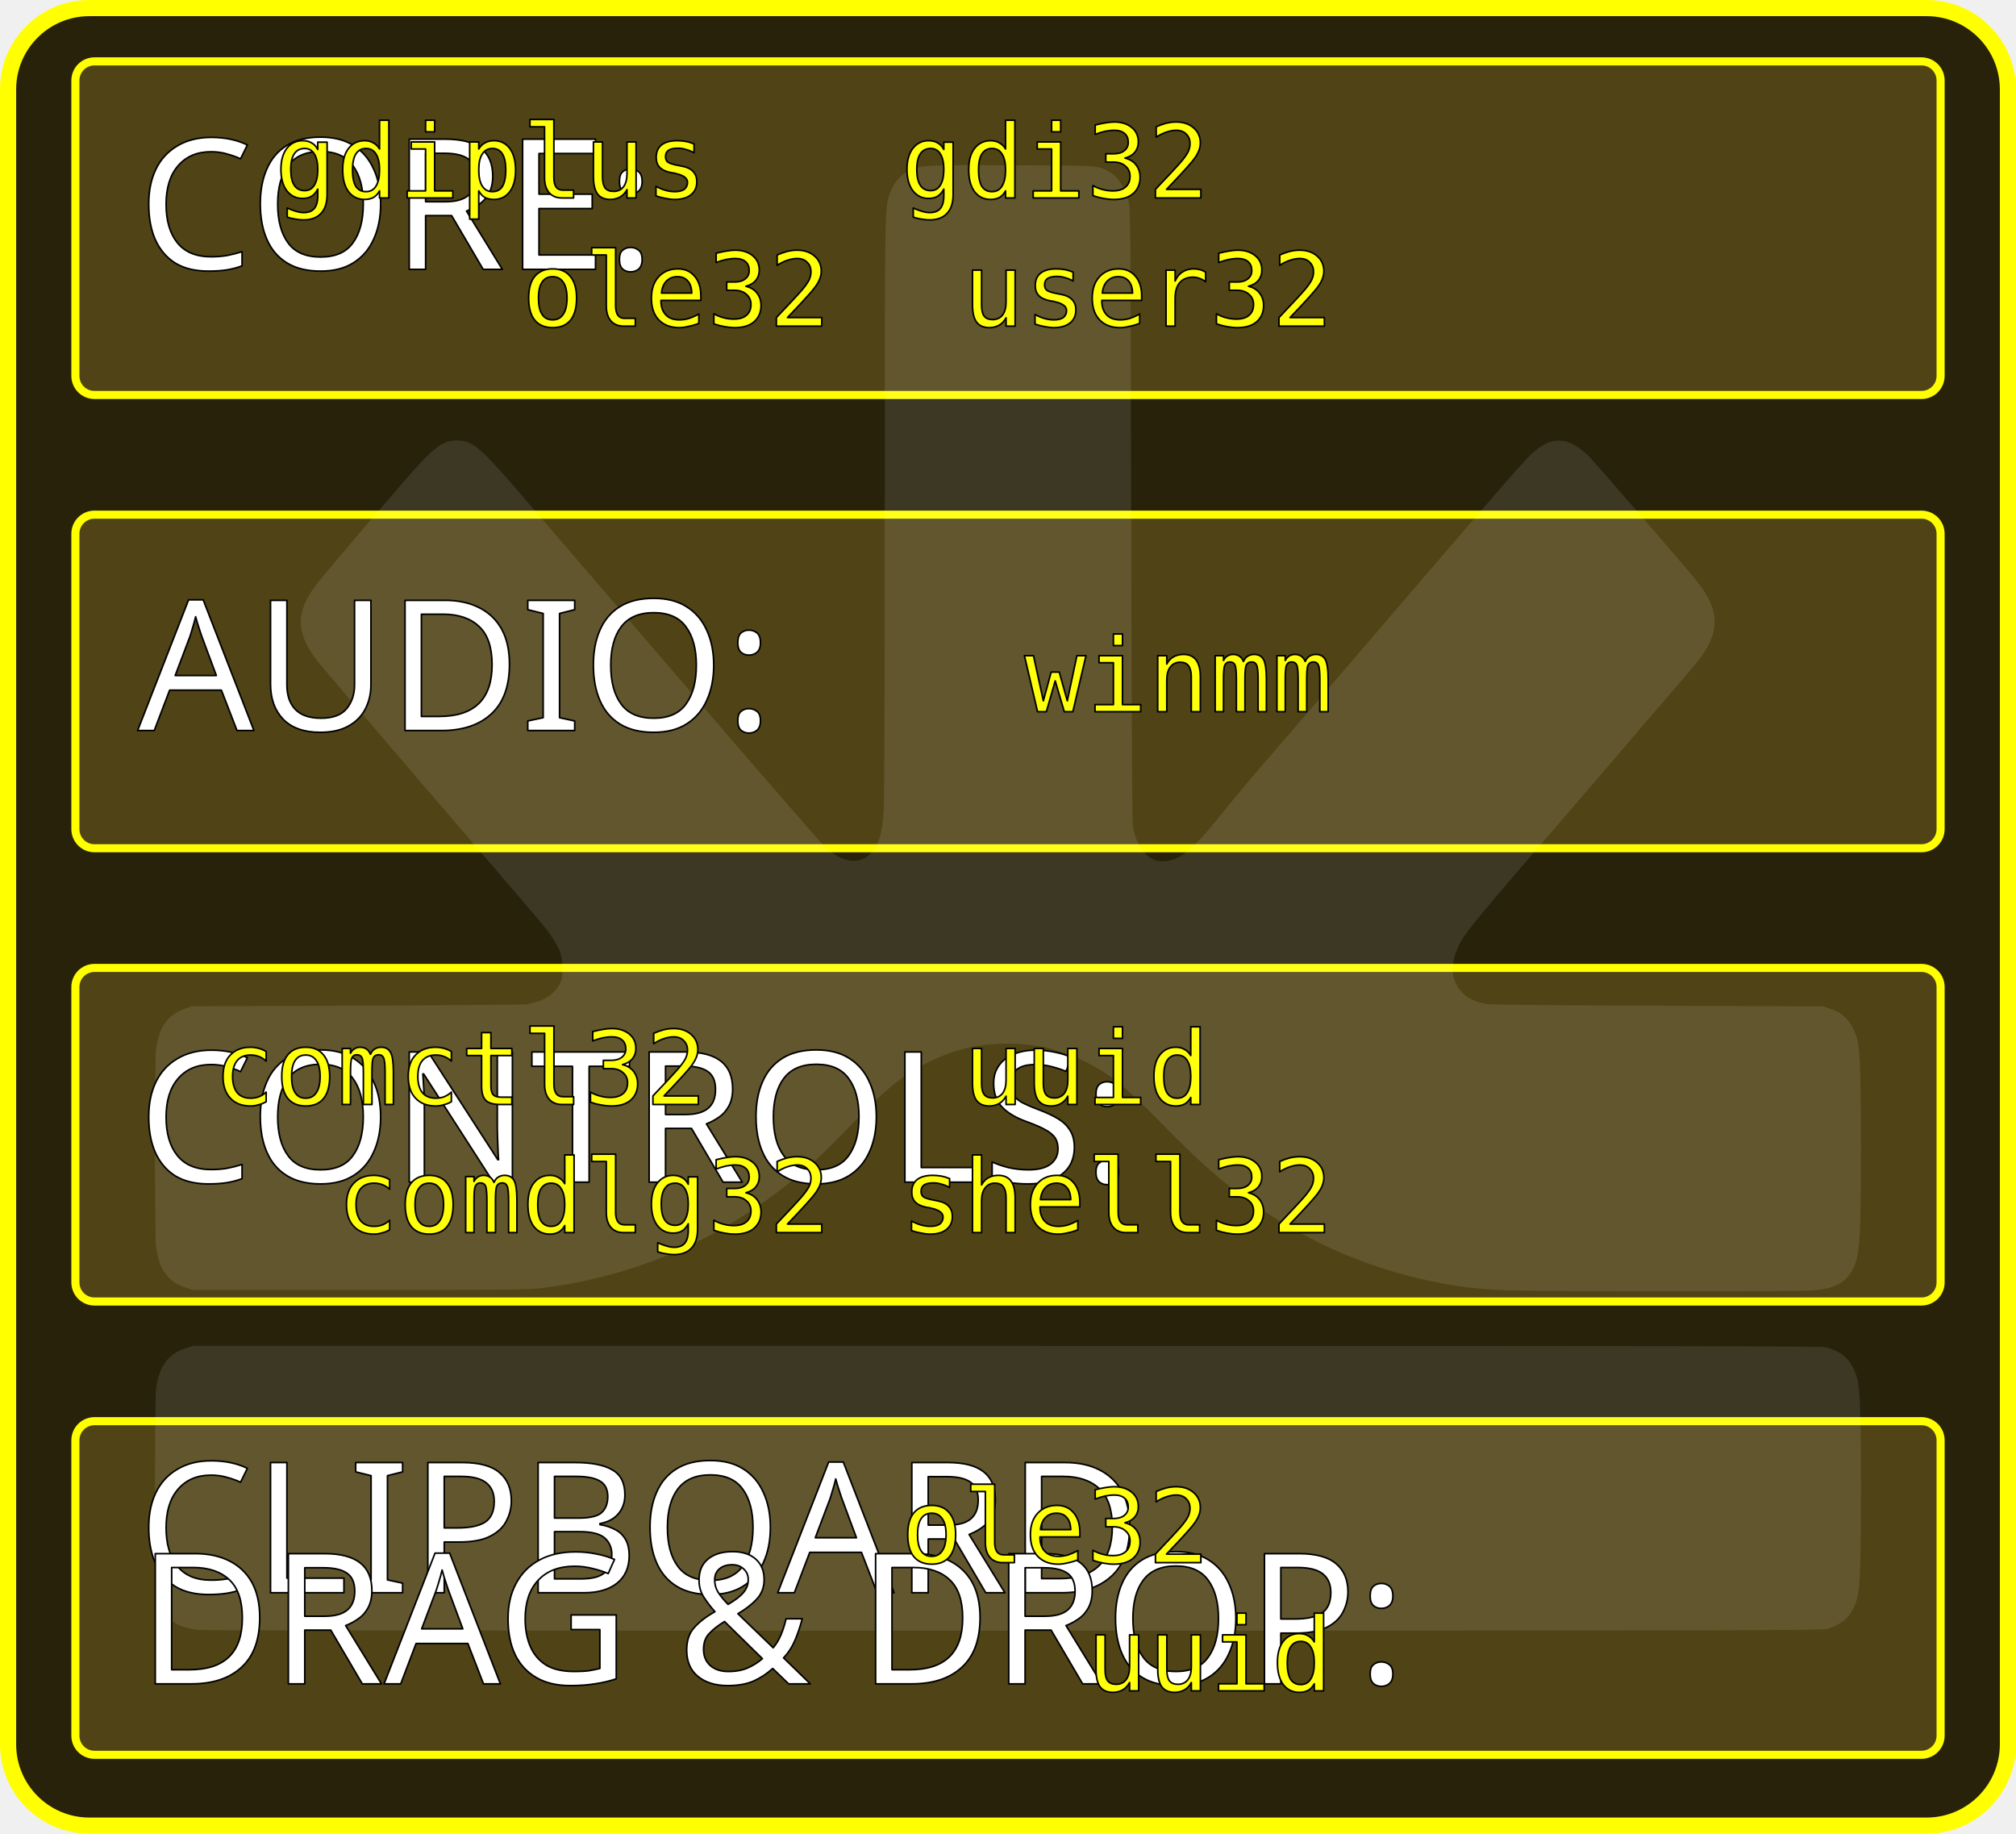
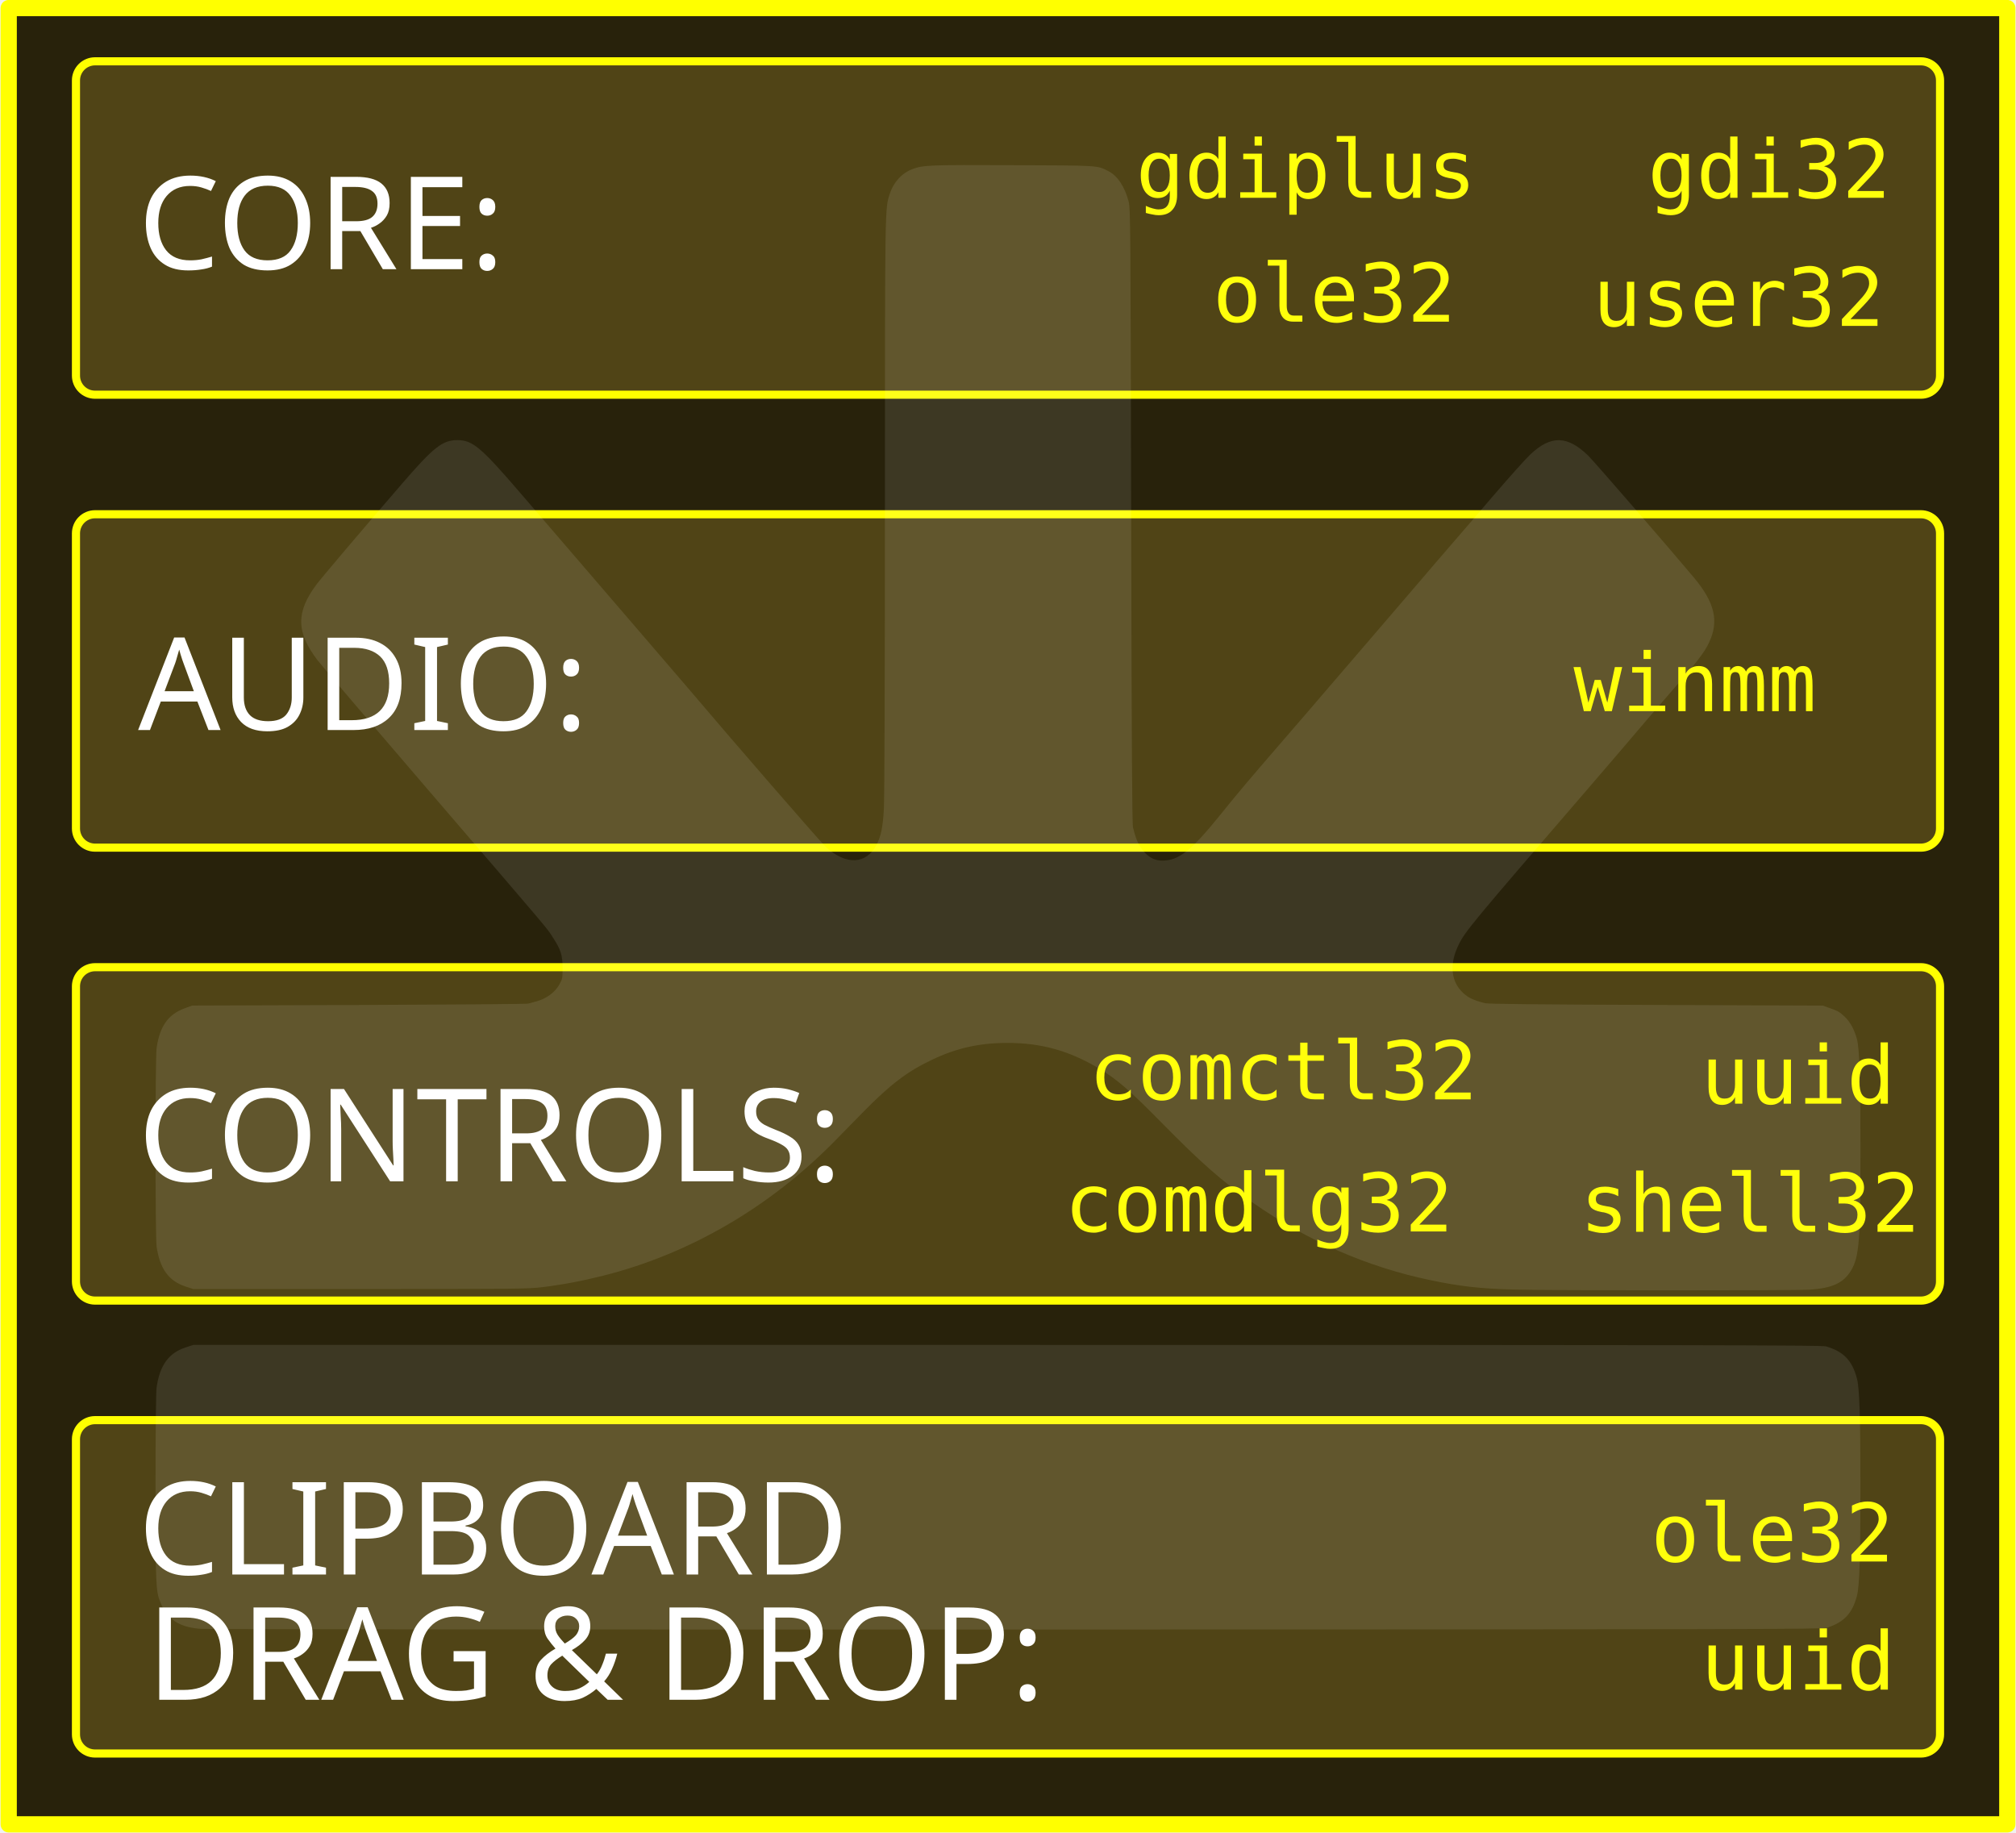
- <svg xmlns="http://www.w3.org/2000/svg" width="471.824" height="429.106" viewBox="0 0 124.837 113.534" version="1.1" id="svg1" xml:space="preserve">
-   <defs id="defs1" />
-   <g id="layer1" transform="translate(-43.61578,-62.72105)">
-     <rect style="fill:#28220b;fill-opacity:1;stroke:#ffff00;stroke-width:1;stroke-linecap:round;stroke-linejoin:round;stroke-dasharray:none;stroke-opacity:1" id="rect1" width="123.837" height="112.534" x="44.116" y="63.221" ry="5.037" />
-     <path id="rect2" d="M 49.469,66.521 H 162.599 c 0.656,0 1.185,0.529 1.185,1.185 v 18.285 c 0,0.657 -0.529,1.185 -1.185,1.185 H 49.469 c -0.657,0 -1.185,-0.529 -1.185,-1.185 V 67.706 c 0,-0.657 0.529,-1.185 1.185,-1.185 z m 0,28.064 H 162.599 c 0.656,0 1.185,0.529 1.185,1.185 V 114.055 c 0,0.656 -0.529,1.185 -1.185,1.185 H 49.469 c -0.657,0 -1.185,-0.529 -1.185,-1.185 V 95.77 c 0,-0.657 0.529,-1.185 1.185,-1.185 z m 0,28.064 H 162.599 c 0.656,0 1.185,0.529 1.185,1.185 v 18.285 c 0,0.656 -0.529,1.185 -1.185,1.185 H 49.469 c -0.657,0 -1.185,-0.529 -1.185,-1.185 v -18.285 c 0,-0.656 0.529,-1.185 1.185,-1.185 z m 0,28.064 H 162.599 c 0.656,0 1.185,0.529 1.185,1.185 v 18.285 c 0,0.657 -0.529,1.185 -1.185,1.185 H 49.469 c -0.657,0 -1.185,-0.529 -1.185,-1.185 v -18.285 c 0,-0.657 0.529,-1.185 1.185,-1.185 z" style="fill:#504416;fill-opacity:1;stroke:#ffff00;stroke-width:0.5;stroke-linecap:round;stroke-linejoin:round;stroke-dasharray:none;stroke-opacity:1" />
-     <path style="fill:#ffffff;fill-opacity:0.1;stroke-width:0.048" d="m 56.034,163.644 c -1.363,-0.1 -2.099,-0.584 -2.527,-1.663 -0.277,-0.699 -0.293,-1.078 -0.292,-7.116 5.36e-4,-3.476 0.026,-5.912 0.065,-6.18 0.199,-1.373 0.748,-2.132 1.795,-2.477 l 0.479,-0.158 h 50.419 c 43.405,0 50.463,0.013 50.739,0.091 1.088,0.31 1.632,0.874 1.925,1.997 0.159,0.61 0.216,2.386 0.216,6.726 0,4.34 -0.057,6.116 -0.216,6.726 -0.286,1.098 -0.799,1.644 -1.861,1.985 -0.293,0.094 -4.615,0.103 -50.194,0.11 -27.431,0.004 -50.177,-0.015 -50.547,-0.042 z m 81.253,-21.026 c -2.048,-0.061 -3.231,-0.195 -5.049,-0.573 -3.95,-0.821 -7.615,-2.421 -11.074,-4.832 -1.884,-1.314 -3.155,-2.43 -5.641,-4.959 -1.958,-1.991 -2.749,-2.673 -3.883,-3.349 -1.819,-1.083 -3.555,-1.566 -5.637,-1.567 -1.729,-8.6e-4 -3.169,0.322 -4.698,1.052 -1.526,0.73 -2.553,1.51 -4.221,3.208 -0.569,0.579 -1.362,1.387 -1.763,1.796 -4.035,4.113 -9.022,7.019 -14.351,8.361 -1.32,0.333 -2.497,0.555 -3.782,0.716 -0.863,0.108 -1.672,0.116 -11.282,0.116 H 55.553 l -0.479,-0.158 c -1.046,-0.344 -1.596,-1.103 -1.795,-2.477 -0.086,-0.595 -0.086,-11.702 0,-12.297 0.195,-1.347 0.719,-2.09 1.736,-2.461 l 0.473,-0.172 10.321,-0.036 c 5.677,-0.02 10.393,-0.058 10.481,-0.084 0.088,-0.027 0.29,-0.08 0.449,-0.119 0.662,-0.161 1.219,-0.562 1.508,-1.084 0.178,-0.321 0.19,-0.389 0.188,-1.017 -0.003,-0.794 -0.108,-1.119 -0.618,-1.904 -0.394,-0.606 0.107,-0.014 -7.72,-9.126 -3.531,-4.11 -6.606,-7.716 -6.835,-8.013 -1.339,-1.74 -1.359,-2.99 -0.074,-4.707 0.305,-0.408 2.849,-3.405 5.305,-6.25 1.946,-2.254 2.503,-2.692 3.421,-2.692 0.937,0 1.461,0.436 3.842,3.205 0.743,0.864 2.094,2.436 3.003,3.494 0.909,1.058 2.853,3.318 4.319,5.022 1.467,1.705 2.866,3.334 3.109,3.622 2.663,3.147 8.217,9.547 8.551,9.856 1.257,1.159 2.525,1.099 3.162,-0.15 0.263,-0.515 0.376,-1.072 0.441,-2.163 0.037,-0.637 0.063,-8.103 0.064,-18.751 0.003,-18.824 -0.003,-18.467 0.299,-19.391 0.238,-0.728 0.754,-1.292 1.407,-1.536 0.671,-0.251 1.034,-0.265 6.212,-0.244 5.419,0.022 5.221,0.009 5.932,0.372 0.563,0.287 1.014,0.967 1.253,1.889 0.111,0.427 0.118,1.368 0.155,19.456 0.029,14.19 0.058,19.085 0.114,19.316 0.187,0.767 0.364,1.154 0.702,1.527 0.325,0.36 0.676,0.528 1.107,0.53 1.025,0.004 1.799,-0.604 3.59,-2.822 1.213,-1.503 1.635,-2.003 3.941,-4.672 1.066,-1.234 2.138,-2.479 2.38,-2.766 0.243,-0.287 1.569,-1.831 2.946,-3.43 1.378,-1.599 2.847,-3.311 3.265,-3.804 0.418,-0.494 1.199,-1.402 1.734,-2.019 0.536,-0.617 1.752,-2.031 2.704,-3.142 0.952,-1.111 1.965,-2.242 2.252,-2.512 1.272,-1.196 2.291,-1.176 3.577,0.07 0.344,0.333 5.14,5.866 6.564,7.572 1.289,1.544 1.556,2.698 0.93,4.016 -0.317,0.667 -0.741,1.206 -2.865,3.643 -0.553,0.635 -1.272,1.471 -1.596,1.859 -0.325,0.388 -1.719,2.015 -3.099,3.616 -7.174,8.322 -7.537,8.761 -7.952,9.601 -0.55,1.113 -0.502,2.142 0.135,2.847 0.362,0.401 0.707,0.58 1.494,0.778 0.205,0.051 3.274,0.083 10.609,0.111 l 10.321,0.038 0.417,0.15 c 0.546,0.196 0.608,0.232 0.945,0.542 0.33,0.304 0.603,0.808 0.756,1.395 0.158,0.607 0.216,2.379 0.217,6.662 0.002,5.873 -0.071,6.815 -0.591,7.681 -0.454,0.755 -1.17,1.084 -2.545,1.17 -1.031,0.064 -16.225,0.058 -18.43,-0.007 z" id="path1" />
+ <svg xmlns="http://www.w3.org/2000/svg" version="1.2" viewBox="0 0 471.209 428.546" width="472" height="429">
+   <style>
+ 		tspan { white-space:pre } 
+ 		.s0 { fill: #28220b;stroke: #ffff00;stroke-linecap: round;stroke-linejoin: round;stroke-width: 3.8 } 
+ 		.s1 { fill: #504416;stroke: #ffff00;stroke-linecap: round;stroke-linejoin: round;stroke-width: 1.9 } 
+ 		.s2 { opacity: .1;fill: #ffffff } 
+ 		.t3 { font-size: 8px;fill: #ffffff;font-weight: 300;font-family: "AlanSans-Regular", "Alan Sans" } 
+ 		.t4 { font-size: 5px;fill: #ffff0b;font-family: "Consolas" } 
+ 	</style>
+   <g id="layer1">
+     <path id="rect1" class="s0" d="m1.89 1.89h467.43v424.77h-467.43z" />
+     <path id="rect2" class="s1" d="m22.09 14.34h427.02c2.48 0 4.48 2 4.48 4.48v69.02c0 2.47-2 4.47-4.48 4.47h-427.02c-2.47 0-4.47-2-4.47-4.47v-69.02c0-2.48 2-4.48 4.47-4.48zm0 105.93h427.02c2.48 0 4.48 2 4.48 4.48v69.01c0 2.48-2 4.48-4.48 4.48h-427.02c-2.47 0-4.47-2-4.47-4.48v-69.01c0-2.48 2-4.48 4.47-4.48zm0 105.93h427.02c2.48 0 4.48 2 4.48 4.47v69.02c0 2.48-2 4.48-4.48 4.48h-427.02c-2.47 0-4.47-2-4.47-4.48v-69.02c0-2.47 2-4.47 4.47-4.47zm0 105.93h427.02c2.48 0 4.48 2 4.48 4.47v69.02c0 2.48-2 4.48-4.48 4.48h-427.02c-2.47 0-4.47-2-4.47-4.48v-69.02c0-2.47 2-4.47 4.47-4.47z" />
+     <path id="path1" class="s2" d="m46.87 380.95c-5.14-0.38-7.92-2.21-9.54-6.28-1.04-2.64-1.1-4.07-1.1-26.86 0-13.12 0.1-22.32 0.25-23.33 0.75-5.18 2.82-8.05 6.77-9.35l1.81-0.59h190.31c163.84 0 190.48 0.05 191.52 0.34 4.11 1.17 6.16 3.3 7.27 7.54 0.6 2.3 0.81 9.01 0.81 25.39 0 16.38-0.21 23.08-0.81 25.39-1.09 4.14-3.02 6.2-7.03 7.49-1.11 0.35-17.42 0.39-189.46 0.41-103.54 0.02-189.4-0.05-190.8-0.15zm306.7-79.37c-7.73-0.23-12.19-0.73-19.05-2.16-14.91-3.1-28.75-9.14-41.8-18.24-7.12-4.96-11.91-9.17-21.3-18.72-7.39-7.51-10.37-10.09-14.65-12.64-6.87-4.09-13.42-5.91-21.28-5.91-6.53-0.01-11.96 1.21-17.73 3.97-5.76 2.75-9.64 5.7-15.94 12.11-2.14 2.19-5.14 5.24-6.65 6.78-15.23 15.53-34.05 26.49-54.17 31.56-4.98 1.25-9.42 2.1-14.28 2.7-3.25 0.41-6.31 0.44-42.58 0.44h-39.08l-1.81-0.59c-3.95-1.3-6.02-4.17-6.77-9.35-0.33-2.25-0.33-44.17 0-46.42 0.73-5.08 2.71-7.89 6.55-9.29l1.79-0.65 38.95-0.13c21.43-0.08 39.23-0.22 39.57-0.32 0.33-0.1 1.09-0.3 1.69-0.45 2.5-0.61 4.6-2.12 5.69-4.09 0.67-1.22 0.72-1.47 0.71-3.84-0.01-3-0.4-4.23-2.33-7.19-1.48-2.29 0.41-0.05-29.14-34.45-13.33-15.51-24.94-29.12-25.8-30.24-5.05-6.57-5.13-11.29-0.28-17.77 1.15-1.54 10.75-12.86 20.02-23.59 7.35-8.51 9.45-10.17 12.92-10.17 3.54 0 5.51 1.65 14.5 12.1 2.8 3.26 7.91 9.2 11.34 13.19 3.43 3.99 10.76 12.52 16.3 18.96 5.54 6.43 10.82 12.58 11.74 13.67 10.05 11.88 31.01 36.03 32.27 37.2 4.75 4.37 9.54 4.15 11.94-0.57 0.99-1.94 1.42-4.04 1.66-8.16 0.15-2.41 0.24-30.59 0.25-70.78 0.01-71.05-0.01-69.7 1.13-73.19 0.89-2.75 2.84-4.88 5.31-5.8 2.53-0.95 3.9-1 23.44-0.92 20.46 0.08 19.71 0.03 22.39 1.4 2.13 1.08 3.83 3.65 4.74 7.13 0.41 1.61 0.44 5.16 0.58 73.44 0.11 53.56 0.22 72.04 0.43 72.91 0.7 2.89 1.37 4.35 2.65 5.76 1.22 1.36 2.55 1.99 4.17 2 3.87 0.02 6.79-2.28 13.55-10.65 4.58-5.68 6.18-7.56 14.88-17.64 4.03-4.65 8.07-9.35 8.99-10.44 0.91-1.08 5.92-6.91 11.12-12.94 5.2-6.04 10.74-12.5 12.32-14.36 1.58-1.87 4.53-5.3 6.55-7.63 2.02-2.32 6.61-7.66 10.2-11.86 3.6-4.19 7.42-8.46 8.51-9.48 4.8-4.51 8.64-4.44 13.5 0.27 1.3 1.25 19.4 22.14 24.78 28.58 4.86 5.83 5.87 10.18 3.5 15.16-1.19 2.52-2.79 4.55-10.81 13.75-2.09 2.4-4.8 5.55-6.03 7.02-1.22 1.46-6.49 7.6-11.69 13.65-27.08 31.41-28.46 33.07-30.02 36.23-2.08 4.21-1.89 8.09 0.51 10.75 1.37 1.51 2.67 2.19 5.64 2.94 0.77 0.19 12.36 0.31 40.05 0.41l38.95 0.15 1.58 0.56c2.06 0.74 2.29 0.88 3.56 2.05 1.25 1.15 2.28 3.05 2.86 5.26 0.59 2.29 0.81 8.98 0.82 25.15 0 22.17-0.27 25.72-2.24 28.99-1.71 2.85-4.41 4.09-9.6 4.42-3.89 0.24-61.24 0.22-69.57-0.03z" />
    <g id="g1">
-       <text xml:space="preserve" style="font-style:normal;font-variant:normal;font-weight:normal;font-stretch:normal;font-size:11.289px;font-family:'Microsoft Himalaya';-inkscape-font-specification:'Microsoft Himalaya';text-align:start;letter-spacing:0px;writing-mode:lr-tb;direction:ltr;text-anchor:start;fill:#ffffff;fill-opacity:1;stroke:#000000;stroke-width:0.1;stroke-linecap:round;stroke-linejoin:round;stroke-dasharray:none;stroke-opacity:1" x="52.135" y="79.398" id="text2">
-         <tspan id="tspan2" style="font-style:normal;font-variant:normal;font-weight:normal;font-stretch:normal;font-size:11.289px;font-family:'Microsoft Himalaya';-inkscape-font-specification:'Microsoft Himalaya';text-align:start;text-anchor:start;fill:#ffffff;fill-opacity:1;stroke:#000000;stroke-width:0.1;stroke-dasharray:none;stroke-opacity:1" x="52.135" y="79.398">CORE:</tspan>
+       <text id="CORE:" style="transform: matrix(3.775,0,0,3.775,32.155,62.95)">
+         <tspan x="0" y="0" class="t3">CORE:
+ </tspan>
      </text>
-       <text xml:space="preserve" style="font-style:normal;font-variant:normal;font-weight:normal;font-stretch:normal;font-size:11.289px;font-family:'Microsoft Himalaya';-inkscape-font-specification:'Microsoft Himalaya';text-align:start;letter-spacing:0px;writing-mode:lr-tb;direction:ltr;text-anchor:start;fill:#ffffff;fill-opacity:1;stroke:#000000;stroke-width:0.1;stroke-linecap:round;stroke-linejoin:round;stroke-dasharray:none;stroke-opacity:1" x="52.135" y="107.954" id="text5">
-         <tspan id="tspan5" style="font-style:normal;font-variant:normal;font-weight:normal;font-stretch:normal;font-size:11.289px;font-family:'Microsoft Himalaya';-inkscape-font-specification:'Microsoft Himalaya';text-align:start;text-anchor:start;fill:#ffffff;fill-opacity:1;stroke:#000000;stroke-width:0.1;stroke-dasharray:none;stroke-opacity:1" x="52.135" y="107.954">AUDIO:</tspan>
+       <text id="AUDIO:" style="transform: matrix(3.775,0,0,3.775,32.155,170.736)">
+         <tspan x="0" y="0" class="t3">AUDIO:
+ </tspan>
      </text>
-       <text xml:space="preserve" style="font-style:normal;font-variant:normal;font-weight:normal;font-stretch:normal;font-size:11.289px;font-family:'Microsoft Himalaya';-inkscape-font-specification:'Microsoft Himalaya';text-align:start;letter-spacing:0px;writing-mode:lr-tb;direction:ltr;text-anchor:start;fill:#ffffff;fill-opacity:1;stroke:#000000;stroke-width:0.1;stroke-linecap:round;stroke-linejoin:round;stroke-dasharray:none;stroke-opacity:1" x="52.135" y="135.913" id="text6">
-         <tspan id="tspan6" style="font-style:normal;font-variant:normal;font-weight:normal;font-stretch:normal;font-size:11.289px;font-family:'Microsoft Himalaya';-inkscape-font-specification:'Microsoft Himalaya';text-align:start;text-anchor:start;fill:#ffffff;fill-opacity:1;stroke:#000000;stroke-width:0.1;stroke-dasharray:none;stroke-opacity:1" x="52.135" y="135.913">CONTROLS:</tspan>
+       <text id="CONTROLS:" style="transform: matrix(3.775,0,0,3.775,32.155,276.271)">
+         <tspan x="0" y="0" class="t3">CONTROLS:
+ </tspan>
      </text>
-       <text xml:space="preserve" style="font-style:normal;font-variant:normal;font-weight:normal;font-stretch:normal;font-size:11.289px;line-height:0.5;font-family:'Microsoft Himalaya';-inkscape-font-specification:'Microsoft Himalaya';text-align:start;letter-spacing:0px;writing-mode:lr-tb;direction:ltr;text-anchor:start;fill:#ffffff;fill-opacity:1;stroke:#000000;stroke-width:0.1;stroke-linecap:round;stroke-linejoin:round;stroke-dasharray:none;stroke-opacity:1" x="52.135" y="161.335" id="text7">
-         <tspan id="tspan7" style="font-style:normal;font-variant:normal;font-weight:normal;font-stretch:normal;font-size:11.289px;line-height:0.5;font-family:'Microsoft Himalaya';-inkscape-font-specification:'Microsoft Himalaya';text-align:start;text-anchor:start;fill:#ffffff;fill-opacity:1;stroke:#000000;stroke-width:0.1;stroke-dasharray:none;stroke-opacity:1" x="52.135" y="161.335">CLIPBOARD</tspan>
-         <tspan style="font-style:normal;font-variant:normal;font-weight:normal;font-stretch:normal;font-size:11.289px;line-height:0.5;font-family:'Microsoft Himalaya';-inkscape-font-specification:'Microsoft Himalaya';text-align:start;text-anchor:start;fill:#ffffff;fill-opacity:1;stroke:#000000;stroke-width:0.1;stroke-dasharray:none;stroke-opacity:1" x="52.135" y="166.98" id="tspan8">DRAG &amp; DROP:</tspan>
-       </text>
+       <g id="text7">
+         <text id="CLIPBOARD" style="transform: matrix(3.775,0,0,3.775,32.155,368.23)">
+           <tspan x="0" y="0" class="t3">CLIPBOARD
+ </tspan>
+         </text>
+         <text id="DRAG &amp; DROP:" style="transform: matrix(3.775,0,0,3.775,34.155,397.535)">
+           <tspan x="0" y="0" class="t3">DRAG &amp; DROP:
+ </tspan>
+         </text>
+       </g>
    </g>
    <g id="g6">
      <g id="g3">
-         <text xml:space="preserve" style="font-style:normal;font-variant:normal;font-weight:normal;font-stretch:normal;font-size:6.35px;font-family:Consolas;-inkscape-font-specification:Consolas;text-align:end;letter-spacing:0px;writing-mode:lr-tb;direction:ltr;text-anchor:end;fill:#ffff0b;fill-opacity:1;stroke:#000000;stroke-width:0.1;stroke-linecap:round;stroke-linejoin:round;stroke-dasharray:none;stroke-opacity:1" x="160.576" y="106.786" id="text12">
-           <tspan style="font-style:normal;font-variant:normal;font-weight:normal;font-stretch:normal;font-size:6.35px;font-family:Consolas;-inkscape-font-specification:Consolas;text-align:end;text-anchor:end;fill:#ffff0b;fill-opacity:1;stroke:#000000;stroke-width:0.1;stroke-dasharray:none;stroke-opacity:1" x="160.576" y="106.786" id="tspan12">winmm</tspan>
+         <text id="winmm" style="transform: matrix(3.775,0,0,3.775,441.478,166.326)">
+           <tspan x="-19.5" y="0" class="t4">winmm
+ </tspan>
        </text>
      </g>
      <g id="g2">
-         <text xml:space="preserve" style="font-style:normal;font-variant:normal;font-weight:normal;font-stretch:normal;font-size:6.35px;font-family:Consolas;-inkscape-font-specification:Consolas;text-align:end;letter-spacing:0px;writing-mode:lr-tb;direction:ltr;text-anchor:end;fill:#ffff0b;fill-opacity:1;stroke:#000000;stroke-width:0.1;stroke-linecap:round;stroke-linejoin:round;stroke-dasharray:none;stroke-opacity:1" x="160.576" y="74.977" id="text9">
-           <tspan id="tspan9" style="font-style:normal;font-variant:normal;font-weight:normal;font-stretch:normal;font-size:6.35px;font-family:Consolas;-inkscape-font-specification:Consolas;text-align:end;text-anchor:end;fill:#ffff0b;fill-opacity:1;stroke:#000000;stroke-width:0.1;stroke-dasharray:none;stroke-opacity:1" x="160.576" y="74.977">gdi32</tspan>
-           <tspan style="font-style:normal;font-variant:normal;font-weight:normal;font-stretch:normal;font-size:6.35px;font-family:Consolas;-inkscape-font-specification:Consolas;text-align:end;text-anchor:end;fill:#ffff0b;fill-opacity:1;stroke:#000000;stroke-width:0.1;stroke-dasharray:none;stroke-opacity:1" x="160.576" y="82.915" id="tspan10">user32</tspan>
-         </text>
-         <text xml:space="preserve" style="font-style:normal;font-variant:normal;font-weight:normal;font-stretch:normal;font-size:6.35px;font-family:Consolas;-inkscape-font-specification:Consolas;text-align:end;letter-spacing:0px;writing-mode:lr-tb;direction:ltr;text-anchor:end;fill:#ffff0b;fill-opacity:1;stroke:#000000;stroke-width:0.1;stroke-linecap:round;stroke-linejoin:round;stroke-dasharray:none;stroke-opacity:1" x="129.457" y="74.977" id="text14">
-           <tspan id="tspan13" style="font-style:normal;font-variant:normal;font-weight:normal;font-stretch:normal;font-size:6.35px;font-family:Consolas;-inkscape-font-specification:Consolas;text-align:end;text-anchor:end;fill:#ffff0b;fill-opacity:1;stroke:#000000;stroke-width:0.1;stroke-dasharray:none;stroke-opacity:1" x="129.457" y="74.977">gdiplus</tspan>
-           <tspan style="font-style:normal;font-variant:normal;font-weight:normal;font-stretch:normal;font-size:6.35px;font-family:Consolas;-inkscape-font-specification:Consolas;text-align:end;text-anchor:end;fill:#ffff0b;fill-opacity:1;stroke:#000000;stroke-width:0.1;stroke-dasharray:none;stroke-opacity:1" x="129.457" y="82.915" id="tspan14">ole32</tspan>
-         </text>
+         <g id="text9">
+           <text id="gdi32" style="transform: matrix(3.775,0,0,3.775,441.478,46.261)">
+             <tspan x="-14.9" y="0" class="t4">gdi32
+ </tspan>
+           </text>
+           <text id="user32" style="transform: matrix(3.775,0,0,3.775,441.478,76.222)">
+             <tspan x="-18.3" y="0" class="t4">user32
+ </tspan>
+           </text>
+         </g>
+         <g id="text14">
+           <text id="gdiplus" style="transform: matrix(3.775,0,0,3.775,338.017,46.261)">
+             <tspan x="-19.2" y="0" class="t4">gdiplus
+ </tspan>
+           </text>
+           <text id="ole32" style="transform: matrix(3.775,0,0,3.775,339.017,75.222)">
+             <tspan x="-14.7" y="0" class="t4">ole32
+ </tspan>
+           </text>
+         </g>
      </g>
      <g id="g4">
-         <text xml:space="preserve" style="font-style:normal;font-variant:normal;font-weight:normal;font-stretch:normal;font-size:6.35px;font-family:Consolas;-inkscape-font-specification:Consolas;text-align:end;letter-spacing:0px;writing-mode:lr-tb;direction:ltr;text-anchor:end;fill:#ffff0b;fill-opacity:1;stroke:#000000;stroke-width:0.1;stroke-linecap:round;stroke-linejoin:round;stroke-dasharray:none;stroke-opacity:1" x="160.576" y="131.103" id="text16">
-           <tspan id="tspan15" style="font-style:normal;font-variant:normal;font-weight:normal;font-stretch:normal;font-size:6.35px;font-family:Consolas;-inkscape-font-specification:Consolas;text-align:end;text-anchor:end;fill:#ffff0b;fill-opacity:1;stroke:#000000;stroke-width:0.1;stroke-dasharray:none;stroke-opacity:1" x="160.576" y="131.103">uuid</tspan>
-           <tspan style="font-style:normal;font-variant:normal;font-weight:normal;font-stretch:normal;font-size:6.35px;font-family:Consolas;-inkscape-font-specification:Consolas;text-align:end;text-anchor:end;fill:#ffff0b;fill-opacity:1;stroke:#000000;stroke-width:0.1;stroke-dasharray:none;stroke-opacity:1" x="160.576" y="139.04" id="tspan16">shell32</tspan>
-         </text>
-         <text xml:space="preserve" style="font-style:normal;font-variant:normal;font-weight:normal;font-stretch:normal;font-size:6.35px;font-family:Consolas;-inkscape-font-specification:Consolas;text-align:end;letter-spacing:0px;writing-mode:lr-tb;direction:ltr;text-anchor:end;fill:#ffff0b;fill-opacity:1;stroke:#000000;stroke-width:0.1;stroke-linecap:round;stroke-linejoin:round;stroke-dasharray:none;stroke-opacity:1" x="129.457" y="131.103" id="text18">
-           <tspan style="font-style:normal;font-variant:normal;font-weight:normal;font-stretch:normal;font-size:6.35px;font-family:Consolas;-inkscape-font-specification:Consolas;text-align:end;text-anchor:end;fill:#ffff0b;fill-opacity:1;stroke:#000000;stroke-width:0.1;stroke-dasharray:none;stroke-opacity:1" x="129.457" y="131.103" id="tspan18">comctl32</tspan>
-           <tspan style="font-style:normal;font-variant:normal;font-weight:normal;font-stretch:normal;font-size:6.35px;font-family:Consolas;-inkscape-font-specification:Consolas;text-align:end;text-anchor:end;fill:#ffff0b;fill-opacity:1;stroke:#000000;stroke-width:0.1;stroke-dasharray:none;stroke-opacity:1" x="129.457" y="139.04" id="tspan21">comdlg32</tspan>
-         </text>
+         <g id="text16">
+           <text id="uuid" style="transform: matrix(3.775,0,0,3.775,441.478,258.113)">
+             <tspan x="-11.6" y="0" class="t4">uuid
+ </tspan>
+           </text>
+           <text id="shell32" style="transform: matrix(3.775,0,0,3.775,441.478,288.074)">
+             <tspan x="-19.1" y="0" class="t4">shell32
+ </tspan>
+           </text>
+         </g>
+         <g id="text18">
+           <text id="comctl32" style="transform: matrix(3.775,0,0,3.775,347.017,257.113)">
+             <tspan x="-24.5" y="0" class="t4">comctl32
+ </tspan>
+           </text>
+           <text id="comdlg32" style="transform: matrix(3.775,0,0,3.775,348.111,288)">
+             <tspan x="-26.3" y="0" class="t4">comdlg32
+ </tspan>
+           </text>
+         </g>
      </g>
      <g id="g5">
-         <text xml:space="preserve" style="font-style:normal;font-variant:normal;font-weight:normal;font-stretch:normal;font-size:6.35px;font-family:Consolas;-inkscape-font-specification:Consolas;text-align:end;letter-spacing:0px;writing-mode:lr-tb;direction:ltr;text-anchor:end;fill:#ffff0b;fill-opacity:1;stroke:#000000;stroke-width:0.1;stroke-linecap:round;stroke-linejoin:round;stroke-dasharray:none;stroke-opacity:1" x="160.576" y="159.473" id="text20">
-           <tspan id="tspan19" style="font-style:normal;font-variant:normal;font-weight:normal;font-stretch:normal;font-size:6.35px;font-family:Consolas;-inkscape-font-specification:Consolas;text-align:end;text-anchor:end;fill:#ffff0b;fill-opacity:1;stroke:#000000;stroke-width:0.1;stroke-dasharray:none;stroke-opacity:1" x="160.576" y="159.473">ole32</tspan>
-           <tspan style="font-style:normal;font-variant:normal;font-weight:normal;font-stretch:normal;font-size:6.35px;font-family:Consolas;-inkscape-font-specification:Consolas;text-align:end;text-anchor:end;fill:#ffff0b;fill-opacity:1;stroke:#000000;stroke-width:0.1;stroke-dasharray:none;stroke-opacity:1" x="160.576" y="167.41" id="tspan20">uuid</tspan>
-         </text>
+         <g id="text20">
+           <text id="ole32" style="transform: matrix(3.775,0,0,3.775,441.478,365.198)">
+             <tspan x="-14.7" y="0" class="t4">ole32
+ </tspan>
+           </text>
+           <text id="uuid" style="transform: matrix(3.775,0,0,3.775,441.478,395.159)">
+             <tspan x="-11.6" y="0" class="t4">uuid
+ </tspan>
+           </text>
+         </g>
      </g>
    </g>
  </g>
</svg>
